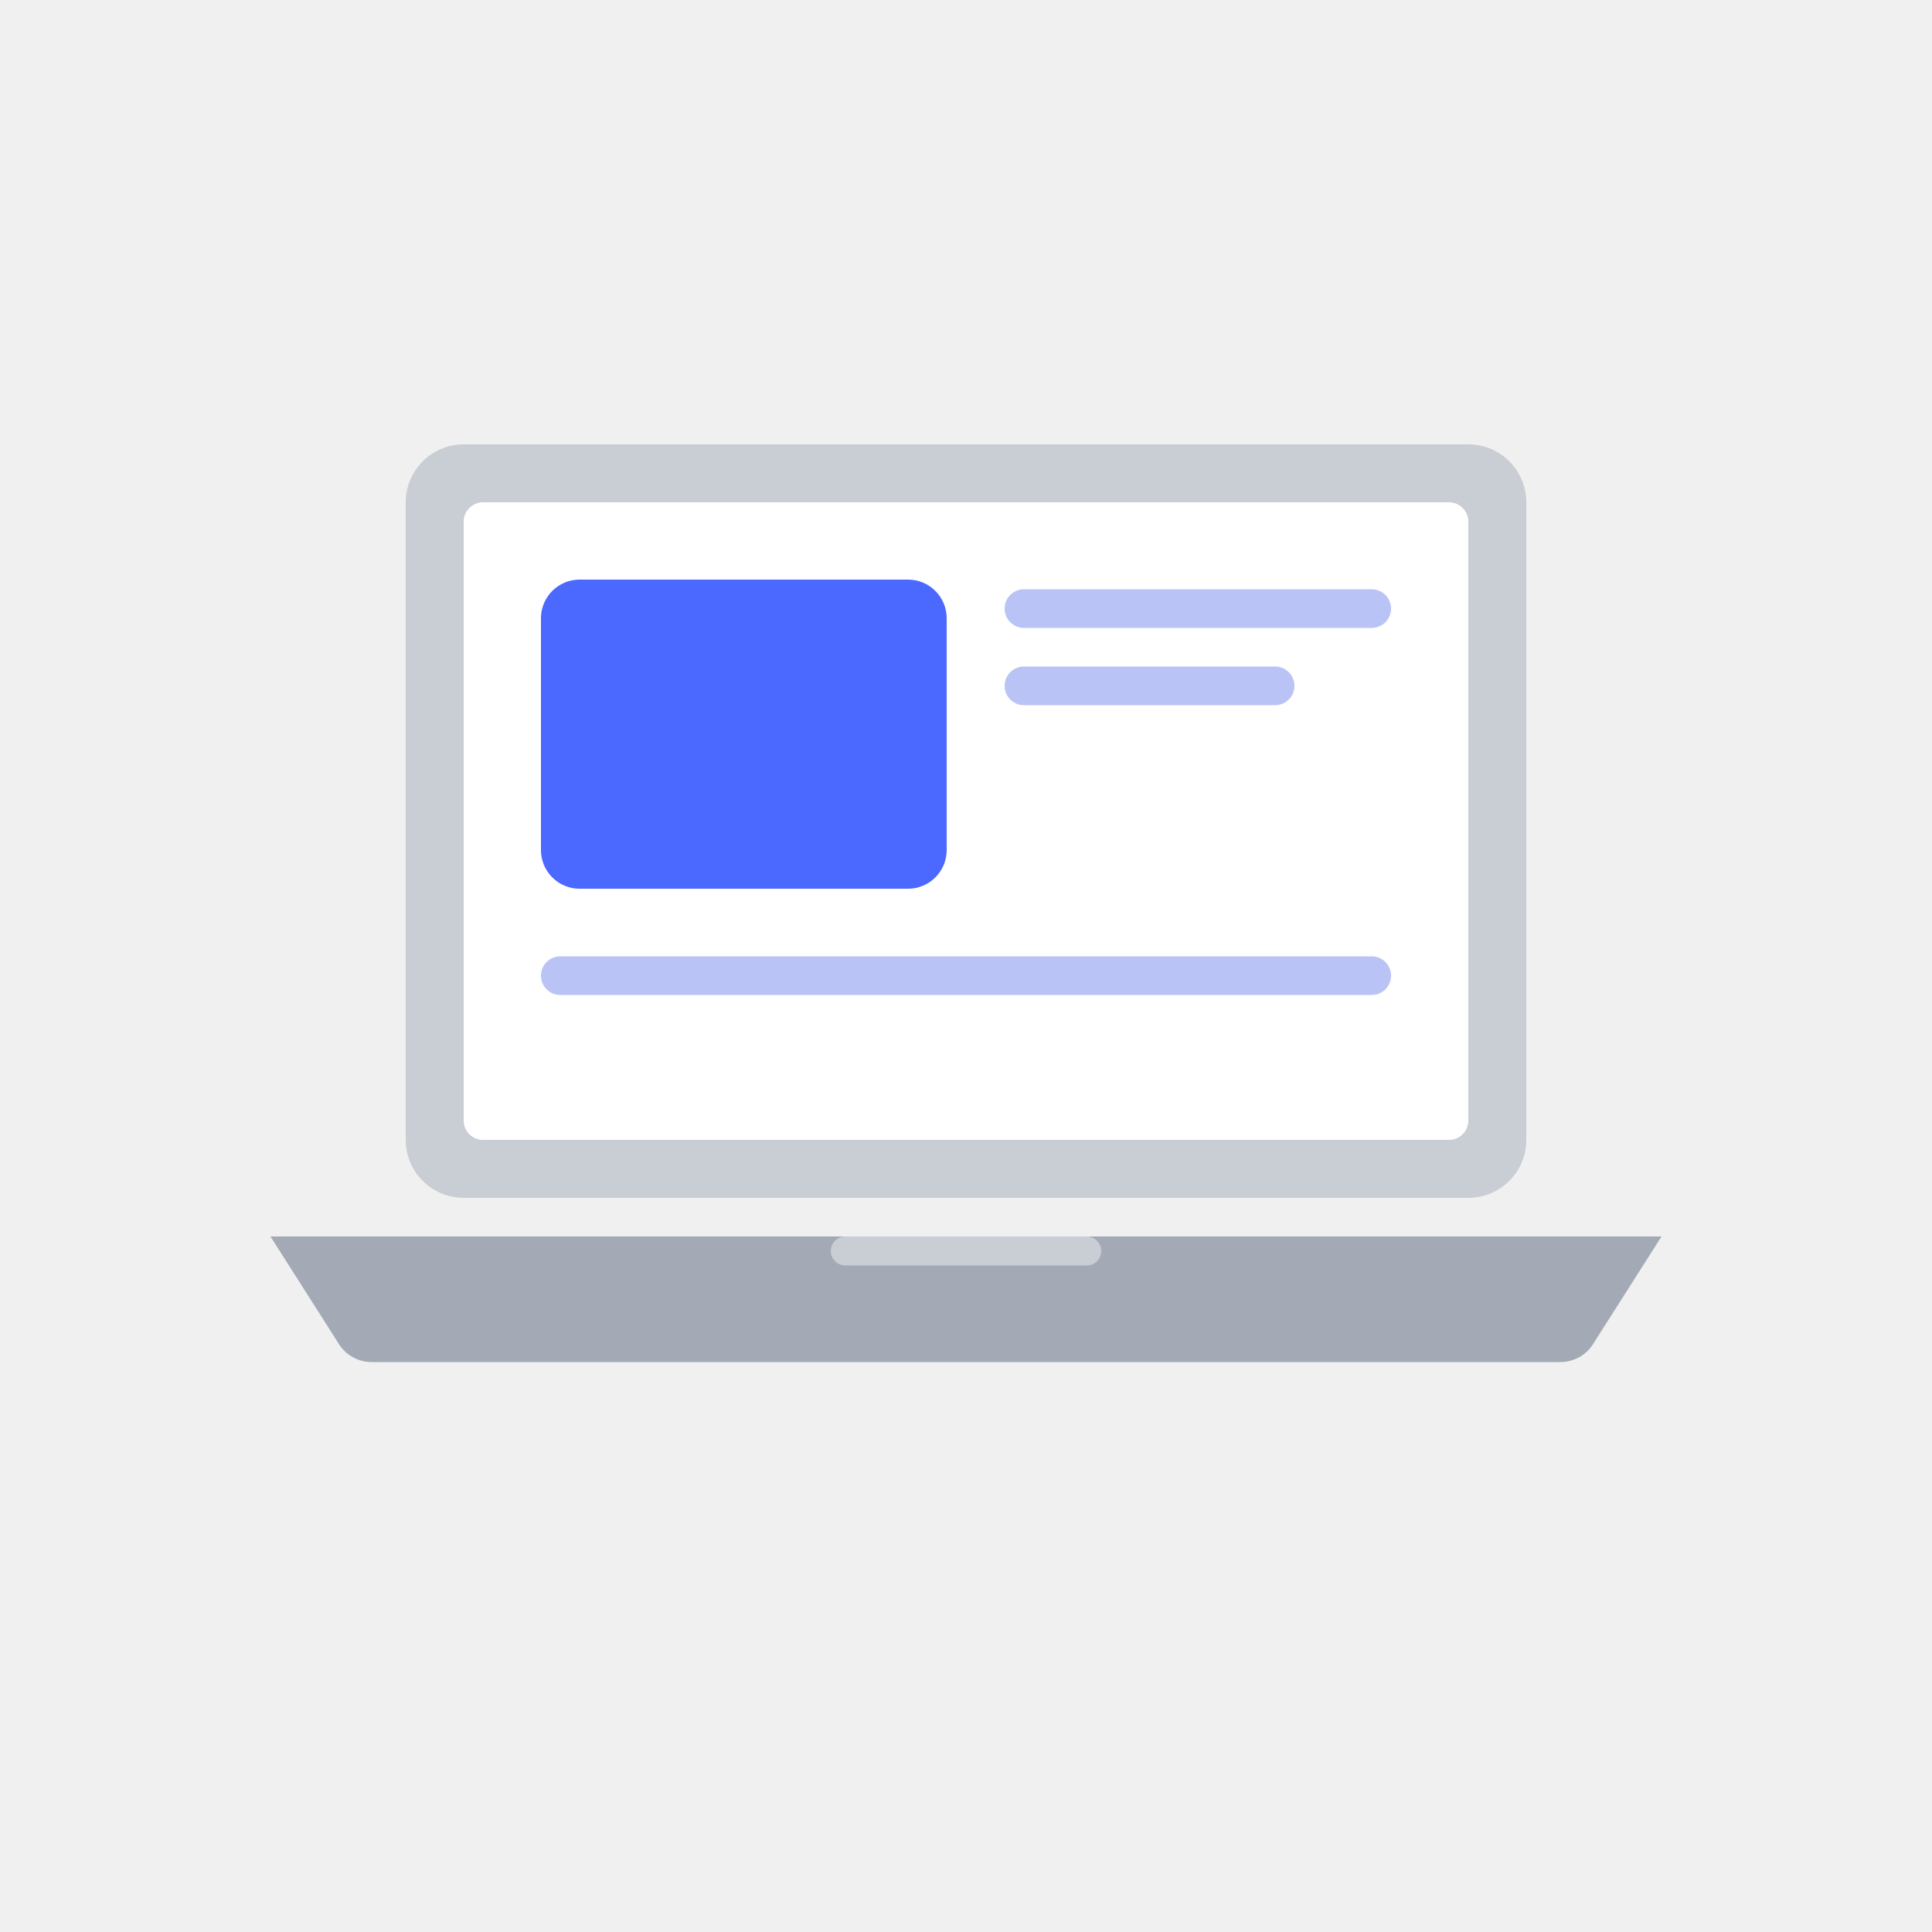
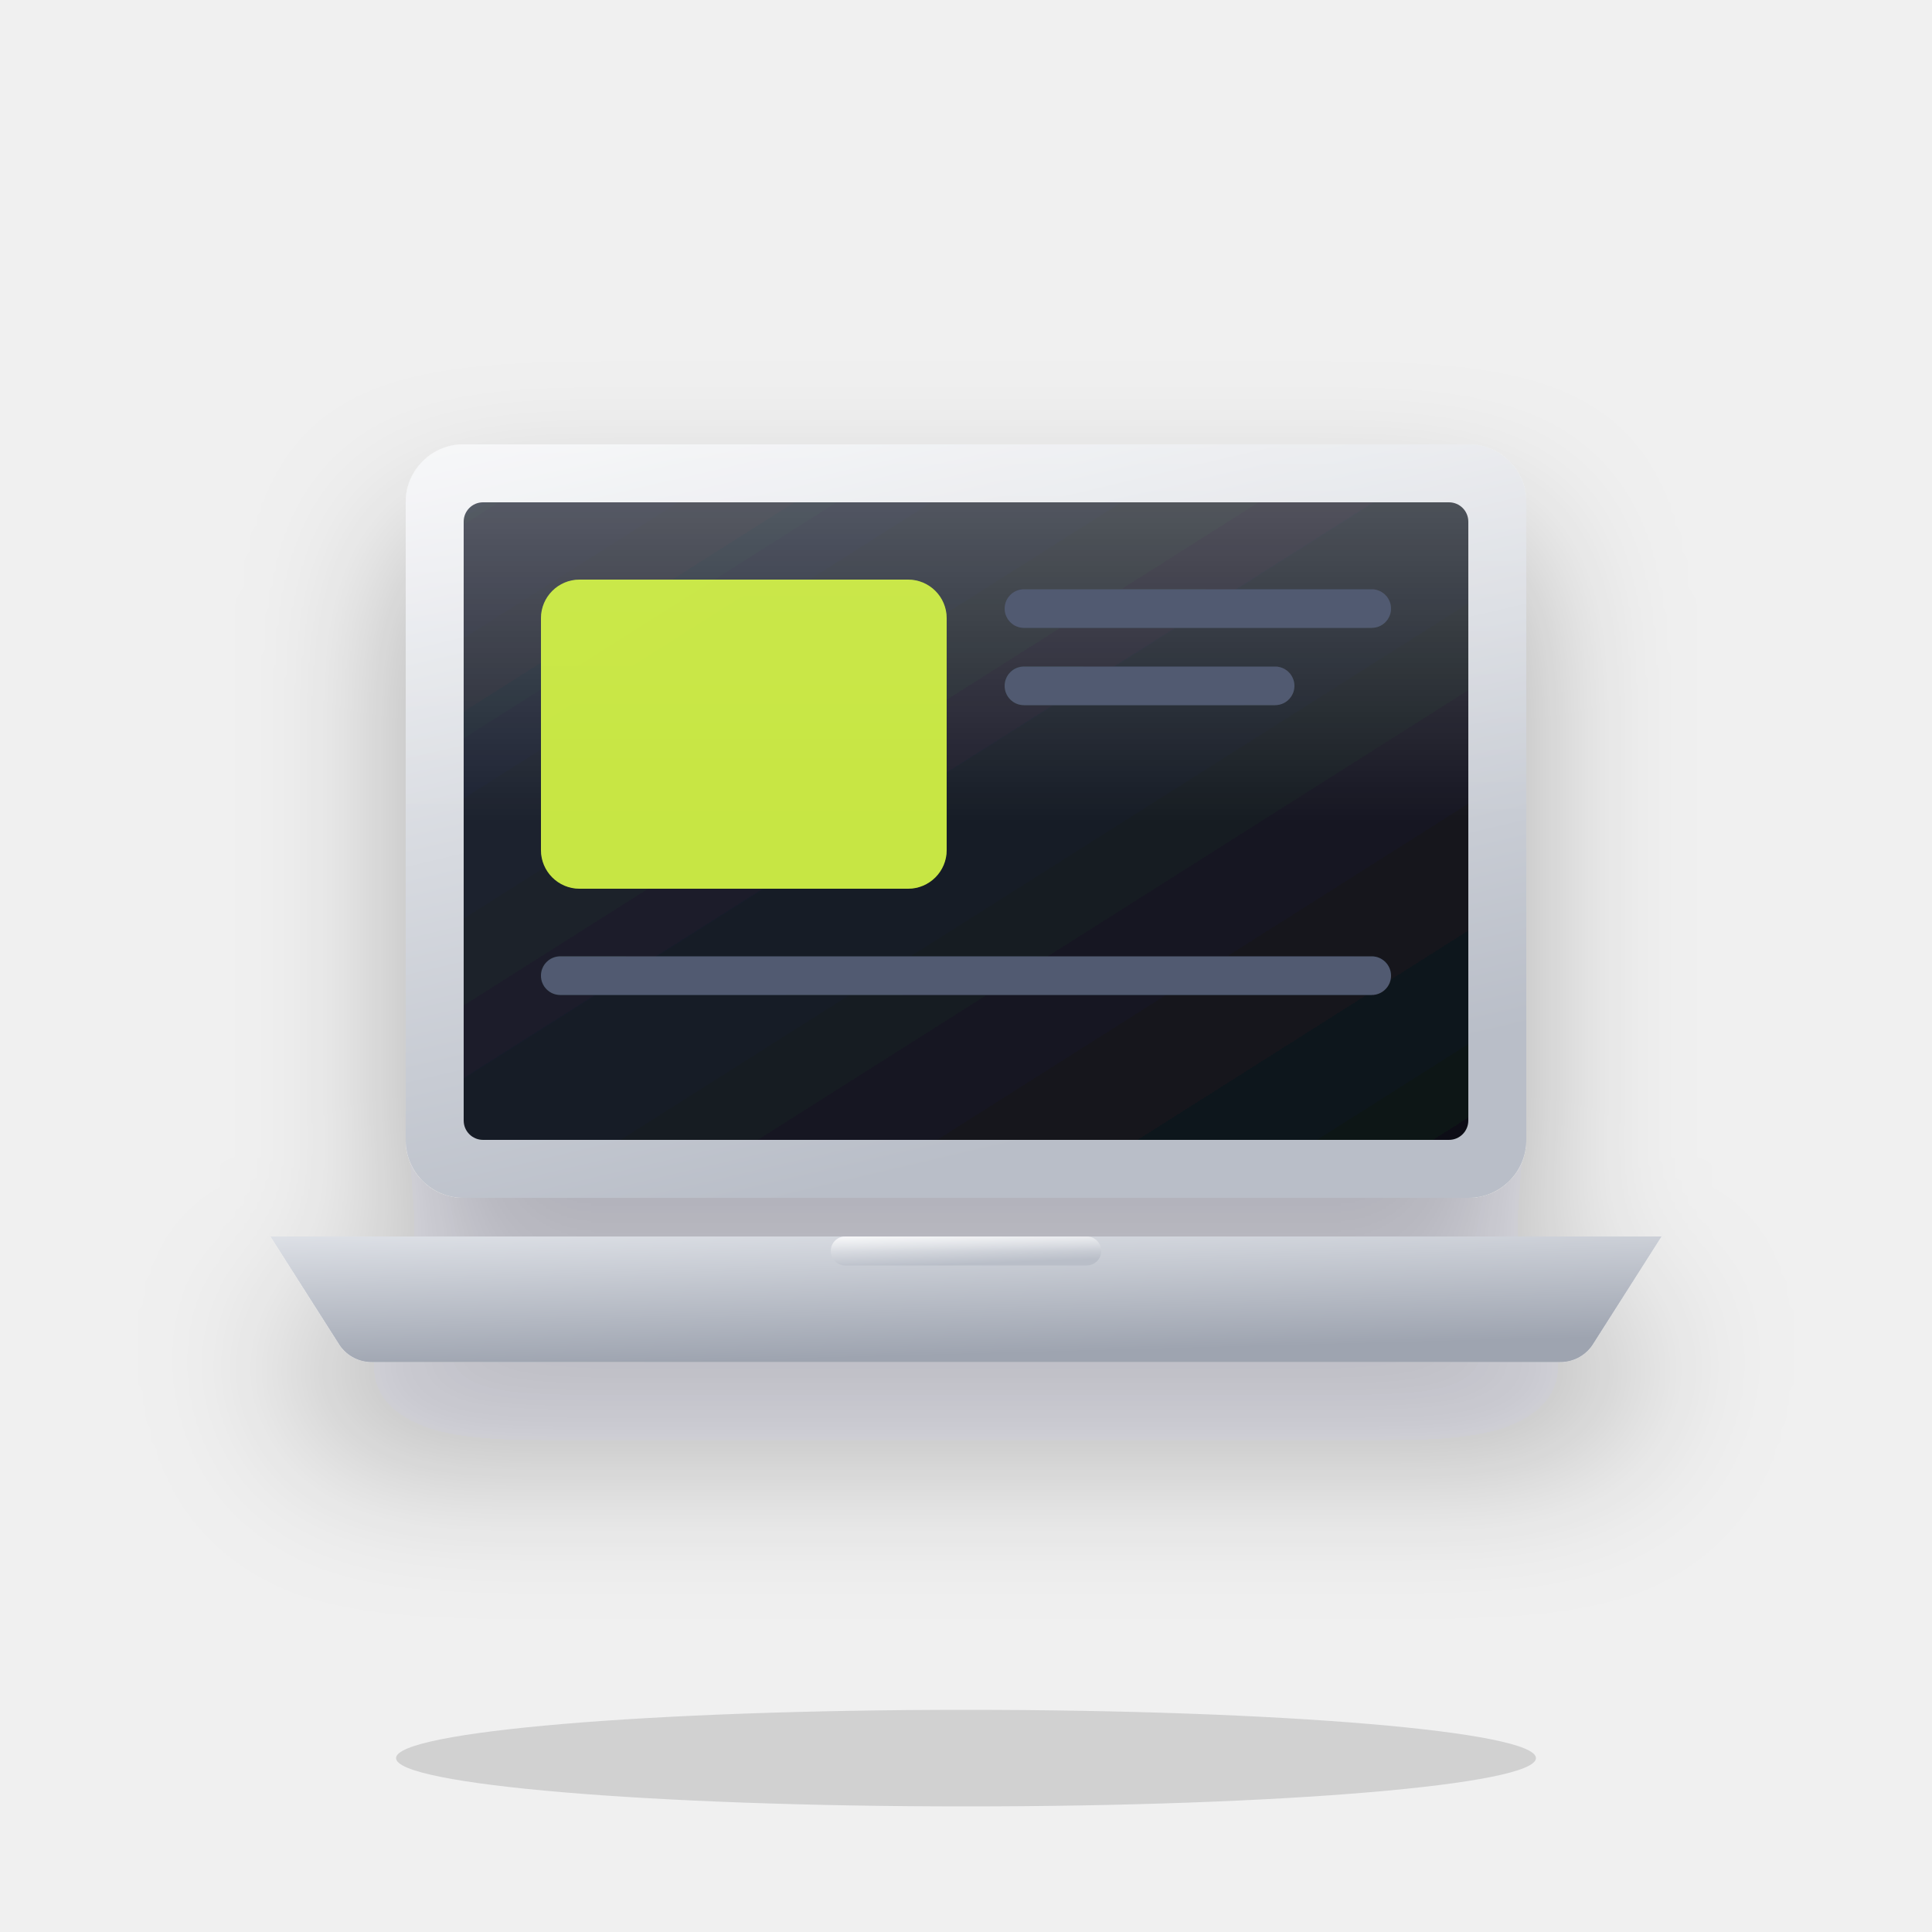
<svg xmlns="http://www.w3.org/2000/svg" viewBox="0 0 400 400" width="400" height="400" role="img">
-   <rect x="84" y="92" width="232" height="156" rx="12" fill="#C9CDD4" />
-   <rect x="96" y="104" width="208" height="132" rx="4" fill="#FFFFFF" />
-   <rect x="112" y="120" width="84" height="64" rx="8" fill="#2B4EFF" opacity=".85" />
-   <rect x="208" y="122" width="80" height="8" rx="4" fill="#B9C3F5" />
-   <rect x="208" y="138" width="60" height="8" rx="4" fill="#B9C3F5" />
-   <rect x="112" y="198" width="176" height="8" rx="4" fill="#B9C3F5" />
-   <path d="M56 256h288l-14 22a8 8 0 0 1-7 4H77a8 8 0 0 1-7-4z" fill="#A3A9B5" />
-   <rect x="172" y="256" width="56" height="6" rx="3" fill="#C9CDD4" />
+   <defs>
+     <linearGradient id="gb" x1="0" y1="0" x2="0.35" y2="1">
+       <stop offset="0" stop-color="#F4F5F7" />
+       <stop offset="1" stop-color="#B9BEC8" />
+     </linearGradient>
+     <linearGradient id="gm" x1="0" y1="0" x2="0.3" y2="1">
+       <stop offset="0" stop-color="#DDE0E6" />
+       <stop offset="1" stop-color="#9EA4B0" />
+     </linearGradient>
+     <linearGradient id="gd" x1="0" y1="0" x2="0" y2="1">
+       <stop offset="0" stop-color="#20242E" />
+       <stop offset="1" stop-color="#0B0D12" />
+     </linearGradient>
+     <linearGradient id="gs" x1="0" y1="0" x2="1" y2="1">
+       <stop offset="0" stop-color="#232937" />
+       <stop offset="1" stop-color="#0E1117" />
+     </linearGradient>
+     <linearGradient id="gl" x1="0" y1="0" x2="0" y2="1">
+       <stop offset="0" stop-color="#fff" stop-opacity=".55" />
+       <stop offset=".5" stop-color="#fff" stop-opacity="0" />
+     </linearGradient>
+     <filter id="sh" x="-30%" y="-30%" width="160%" height="170%">
+       <feDropShadow dx="0" dy="18" stdDeviation="16" flood-color="#0B0D12" flood-opacity=".28" />
+     </filter>
+   </defs>
+   <ellipse cx="200" cy="364" rx="118" ry="10" fill="#0B0D12" opacity=".14" />
+   <g filter="url(#sh)">
+     <rect x="84" y="92" width="232" height="156" rx="12" fill="url(#gb)" />
+     <rect x="96" y="104" width="208" height="132" rx="4" fill="url(#gs)" />
+     <rect x="112" y="120" width="84" height="64" rx="8" fill="#C6F432" opacity=".85" />
+     <rect x="208" y="122" width="80" height="8" rx="4" fill="#3A4254" />
+     <rect x="208" y="138" width="60" height="8" rx="4" fill="#3A4254" />
+     <rect x="112" y="198" width="176" height="8" rx="4" fill="#3A4254" />
+     <path d="M56 256h288l-14 22a8 8 0 0 1-7 4H77a8 8 0 0 1-7-4z" fill="url(#gm)" />
+     <rect x="172" y="256" width="56" height="6" rx="3" fill="url(#gb)" />
+   </g>
+   <g opacity=".5" style="mix-blend-mode:screen">
+     <rect x="84" y="92" width="232" height="156" rx="12" fill="url(#gl)" />
+     <rect x="96" y="104" width="208" height="132" rx="4" fill="none" />
+     <rect x="112" y="120" width="84" height="64" rx="8" fill="#C6F432" opacity=".85" />
+     <rect x="208" y="122" width="80" height="8" rx="4" fill="#3A4254" />
+     <rect x="208" y="138" width="60" height="8" rx="4" fill="#3A4254" />
+     <rect x="112" y="198" width="176" height="8" rx="4" fill="#3A4254" />
+     <path d="M56 256h288l-14 22a8 8 0 0 1-7 4H77a8 8 0 0 1-7-4z" fill="none" />
+     <rect x="172" y="256" width="56" height="6" rx="3" fill="url(#gl)" />
+   </g>
</svg>
